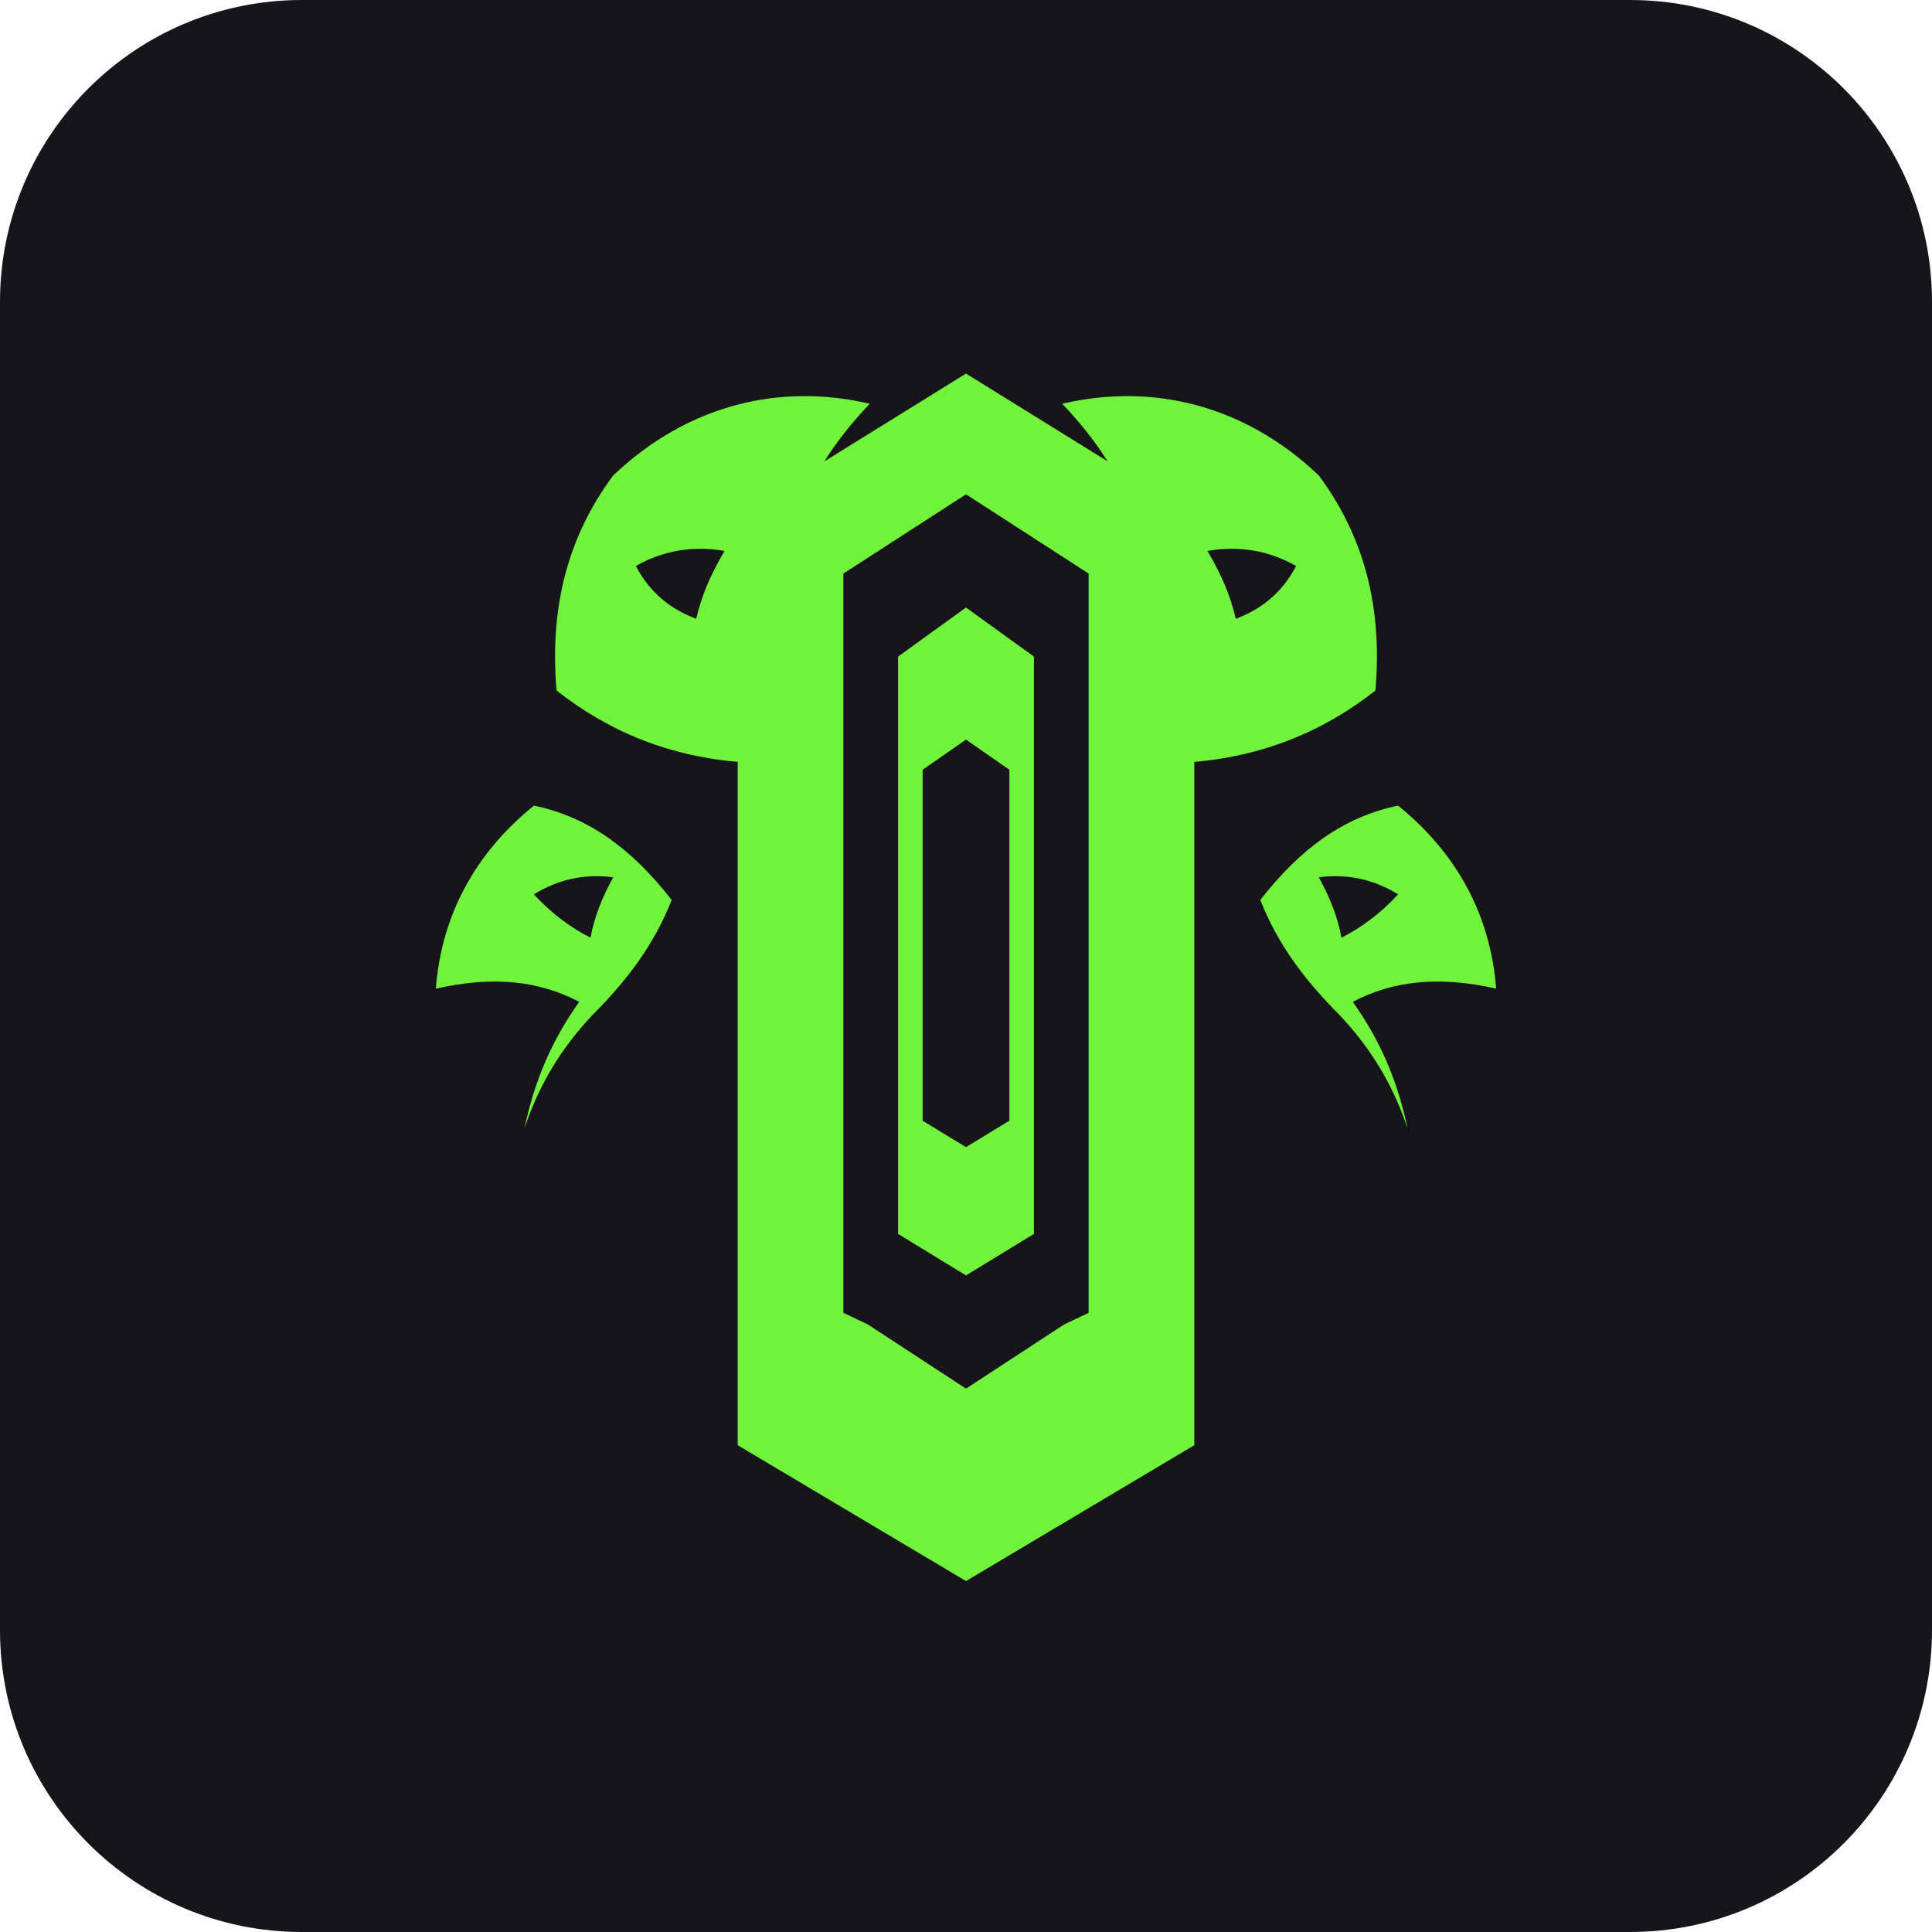
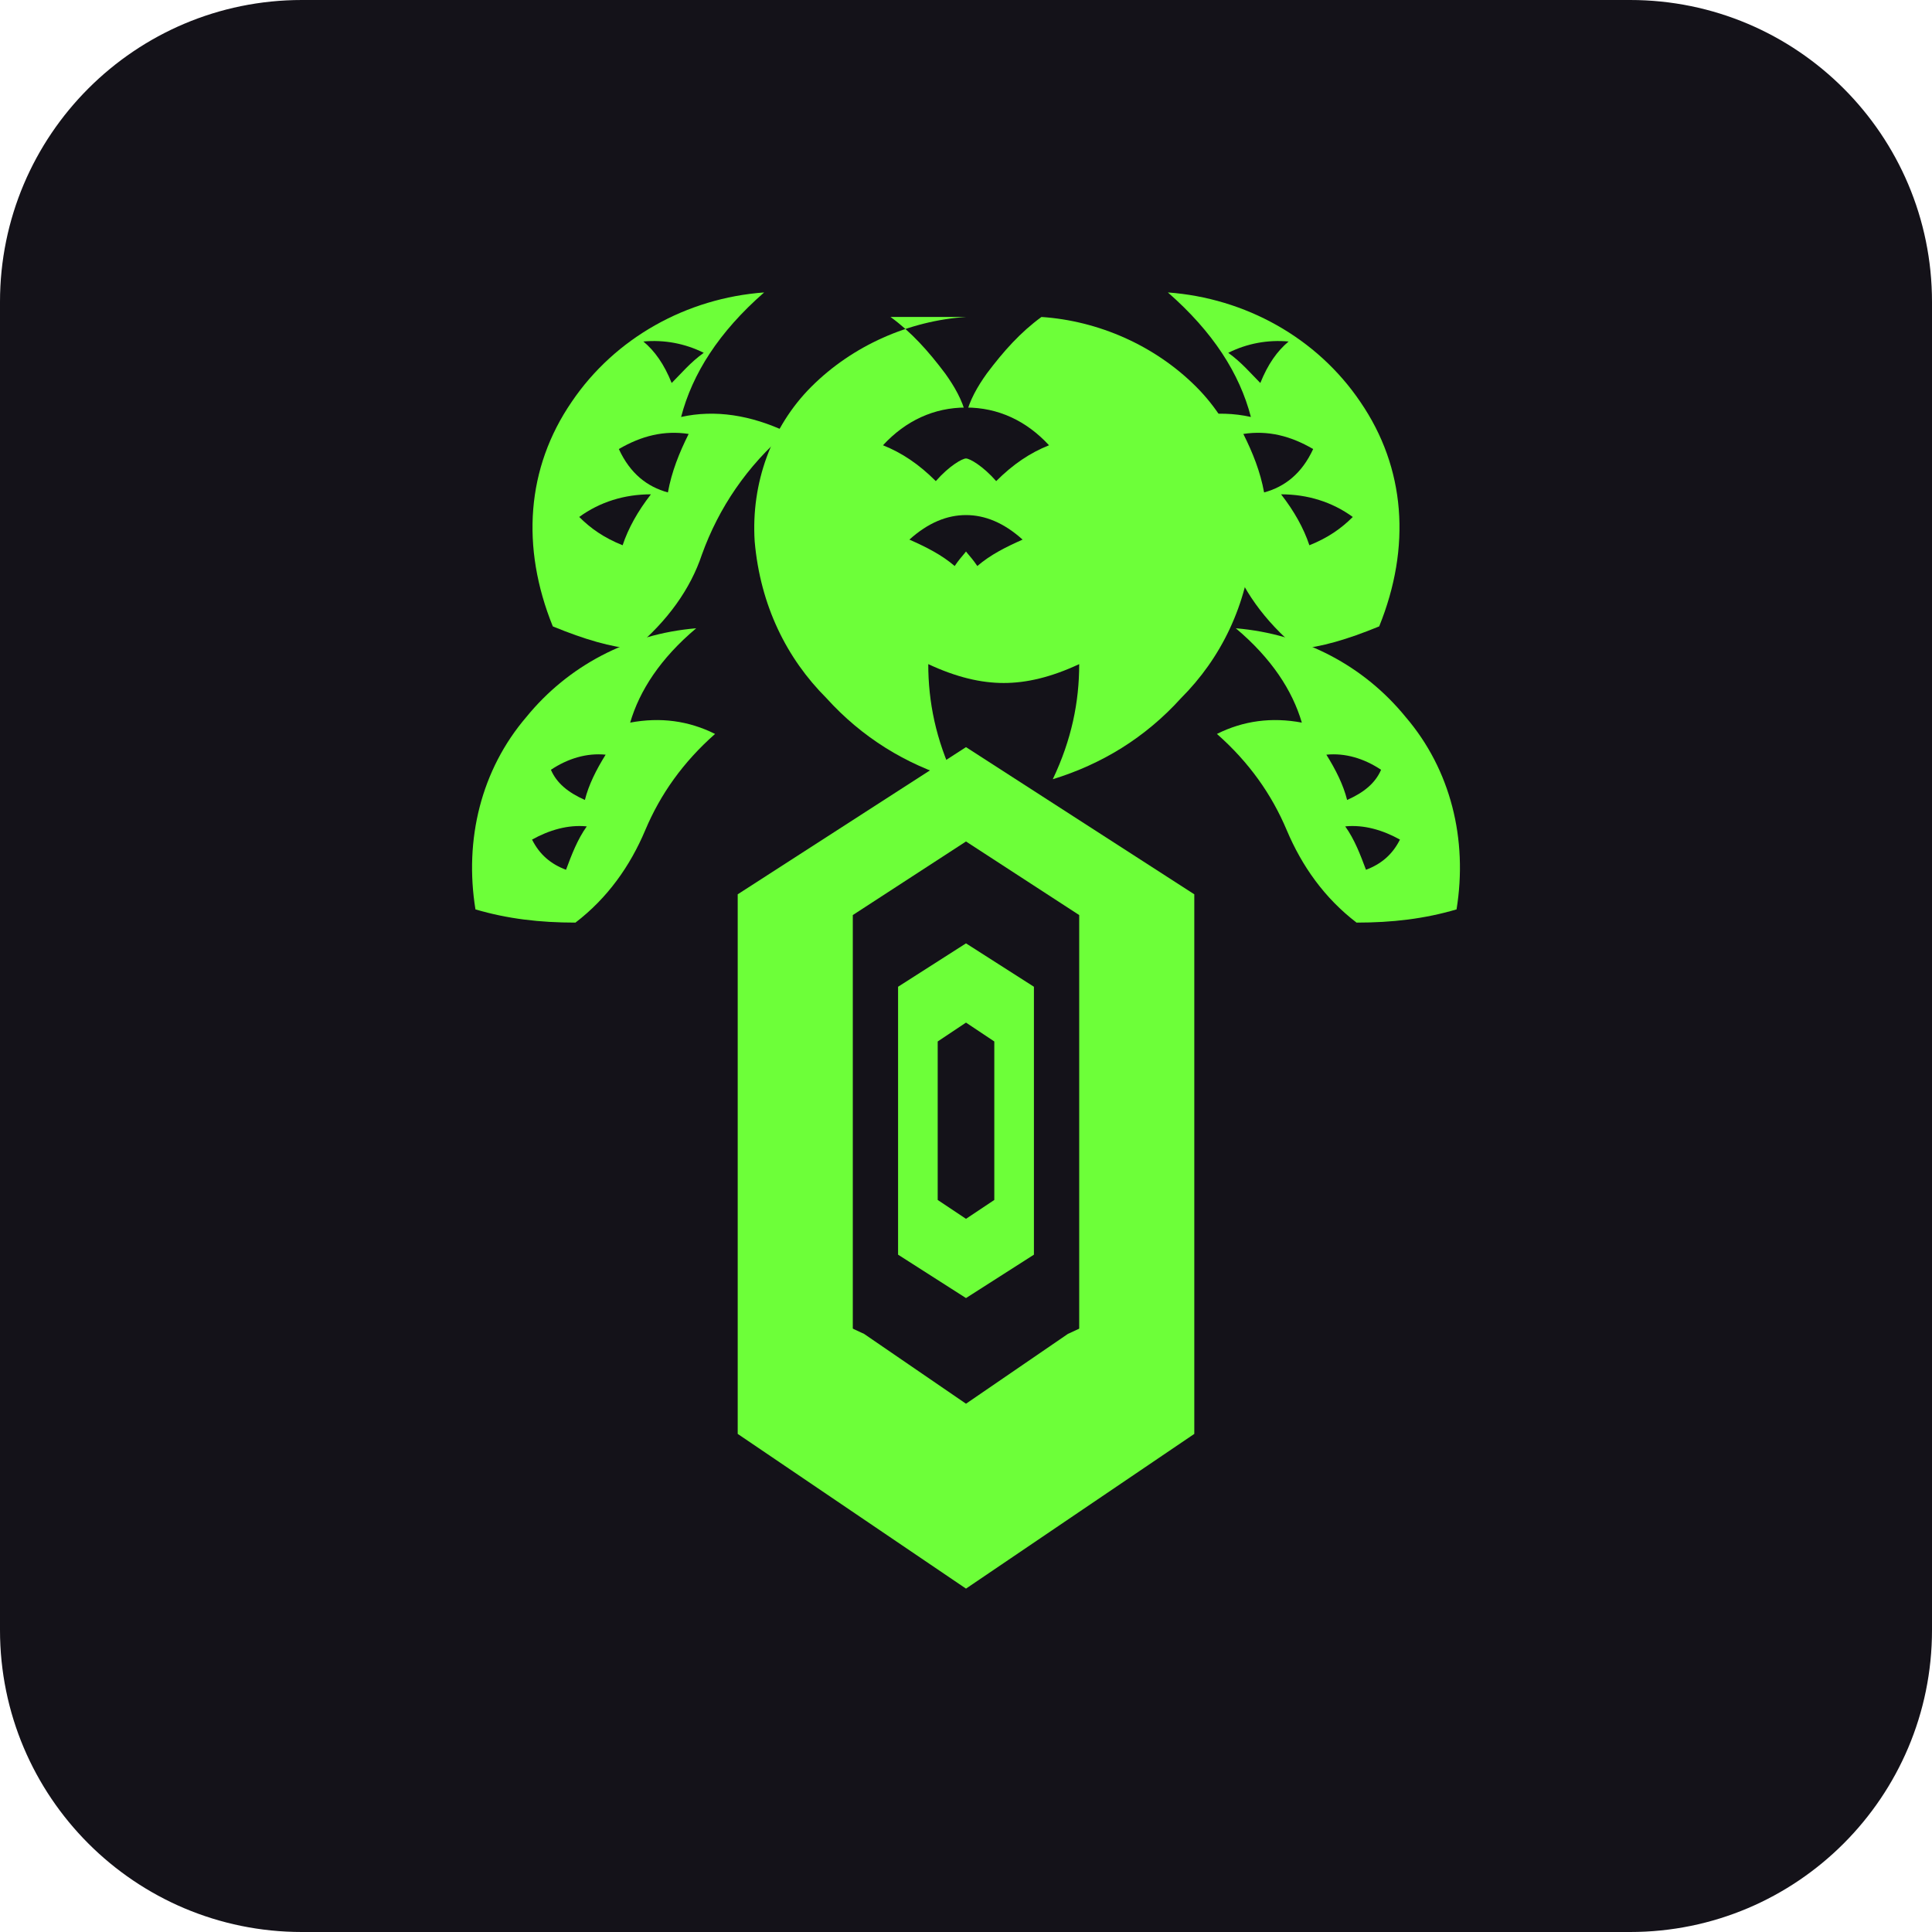
<svg xmlns="http://www.w3.org/2000/svg" width="1024" height="1024" viewBox="0 0 1024 1024" fill="none">
-   <rect width="1024" height="1024" rx="160" fill="#17151B" />
-   <g fill="#72F33B">
-     <path d="M325 252C365 214 414 203 461 214C441 235 429 255 423 275C443 269 463 270 482 277C461 298 448 319 439 343C430 366 415 387 393 404C355 401 323 388 295 366C291 320 302 283 325 252Z" />
-     <path d="M699 252C659 214 610 203 563 214C583 235 595 255 601 275C581 269 561 270 542 277C563 298 576 319 585 343C594 366 609 387 631 404C669 401 701 388 729 366C733 320 722 283 699 252Z" />
-     <path d="M283 427C252 452 234 485 231 524C262 517 286 520 307 531C292 552 283 574 278 598C286 574 298 555 314 538C333 519 347 500 356 477C335 450 312 433 283 427Z" />
-     <path d="M741 427C772 452 790 485 793 524C762 517 738 520 717 531C732 552 741 574 746 598C738 574 726 555 710 538C691 519 677 500 668 477C689 450 712 433 741 427Z" />
-     <path d="M512 198L391 273V766L512 838L633 766V273L512 198Z" />
-     <path d="M512 262L447 304V709L512 748L577 709V304L512 262Z" fill="#17151B" />
-     <path d="M512 322L476 348V654L512 676L548 654V348L512 322Z" fill="#72F33B" />
-     <path d="M512 392L489 408V594L512 608L535 594V408L512 392Z" fill="#17151B" />
-     <path d="M512 778L461 748L425 714L420 683L460 702L512 736L564 702L604 683L599 714L563 748L512 778Z" />
-   </g>
-   <g fill="#17151B">
-     <path d="M337 300C351 292 367 289 384 292C377 304 372 315 369 328C356 323 345 315 337 300Z" />
-     <path d="M687 300C673 292 657 289 640 292C647 304 652 315 655 328C668 323 679 315 687 300Z" />
-     <path d="M283 474C296 466 310 463 325 465C319 476 315 486 313 497C303 492 292 484 283 474Z" />
-     <path d="M741 474C728 466 714 463 699 465C705 476 709 486 711 497C721 492 732 484 741 474Z" />
-     <path d="M493 286C500 279 506 275 512 275C518 275 524 279 531 286C525 289 519 291 512 291C505 291 499 289 493 286Z" />
+   <rect width="1024" height="1024" rx="160" fill="#141219" />
+   <g fill="#6DFF39">
+     <path d="M512 168C482 170 452 183 430 205C409 226 398 256 400 287C403 321 417 349 438 370C457 391 480 405 506 413C496 392 492 372 492 352C507 359 520 362 532 362C544 362 557 359 572 352C572 372 568 392 558 413C584 405 607 391 626 370C647 349 661 321 664 287C666 256 655 226 634 205C612 183 582 170 552 168C541 176 532 186 523 198C518 205 514 212 512 220C510 212 506 205 501 198C492 186 483 176 472 168Z" />
+     <path d="M468 236C480 223 495 216 512 216C529 216 544 223 556 236C546 240 537 246 528 255C521 247 514 243 512 243C510 243 503 247 496 255C487 246 478 240 468 236Z" fill="#141219" />
+     <path d="M482 286C492 277 502 273 512 273C522 273 532 277 542 286C533 290 525 294 518 300C514 294 510 291 512 291C514 291 510 294 506 300C499 294 491 290 482 286Z" fill="#141219" />
+     <path d="M293 332C276 290 279 248 303 213C326 179 364 158 405 155C381 176 367 198 361 221C379 217 398 220 417 229C396 247 381 269 372 294C366 312 354 329 336 344C324 343 310 339 293 332Z" />
+     <path d="M328 238C340 231 352 228 365 230C360 240 356 250 354 261C343 258 334 251 328 238Z" fill="#141219" />
+     <path d="M356 203C352 193 347 186 341 181C352 180 363 182 373 187C366 192 361 198 356 203Z" fill="#141219" />
+     <path d="M307 274C318 266 331 262 345 262C338 271 333 280 330 289C320 285 313 280 307 274Z" fill="#141219" />
+     <path d="M731 332C748 290 745 248 721 213C698 179 660 158 619 155C643 176 657 198 663 221C645 217 626 220 607 229C628 247 643 269 652 294C658 312 670 329 688 344C700 343 714 339 731 332Z" />
+     <path d="M696 238C684 231 672 228 659 230C664 240 668 250 670 261C681 258 690 251 696 238Z" fill="#141219" />
+     <path d="M668 203C672 193 677 186 683 181C672 180 661 182 651 187C658 192 663 198 668 203Z" fill="#141219" />
+     <path d="M717 274C706 266 693 262 679 262C686 271 691 280 694 289C704 285 711 280 717 274Z" fill="#141219" />
+     <path d="M252 482C246 445 255 408 279 380C301 353 333 336 369 333C350 349 339 366 334 383C350 380 365 382 379 389C362 404 350 421 342 440C334 459 322 476 305 489C286 489 269 487 252 482Z" />
+     <path d="M292 408C301 402 311 399 321 400C316 408 312 416 310 424C301 420 295 415 292 408Z" fill="#141219" />
+     <path d="M282 445C291 440 301 437 311 438C306 445 303 453 300 461C292 458 286 453 282 445Z" fill="#141219" />
+     <path d="M772 482C778 445 769 408 745 380C723 353 691 336 655 333C674 349 685 366 690 383C674 380 659 382 645 389C662 404 674 421 682 440C690 459 702 476 719 489C738 489 755 487 772 482Z" />
+     <path d="M732 408C723 402 713 399 703 400C708 408 712 416 714 424C723 420 729 415 732 408Z" fill="#141219" />
+     <path d="M742 445C733 440 723 437 713 438C718 445 721 453 724 461C732 458 738 453 742 445Z" fill="#141219" />
+     <path d="M512 396L391 474V760L512 842L633 760V474L512 396Z" />
+     <path d="M512 446L452 485V721L512 759L572 721V485L512 446Z" fill="#141219" />
+     <path d="M512 500L476 523V665L512 688L548 665V523L512 500Z" fill="#6DFF39" />
+     <path d="M512 542L497 552V636L512 646L527 636V552L512 542Z" fill="#141219" />
+     <path d="M512 782L463 755L425 723L415 687L458 707L512 744L566 707L609 687L599 723L561 755L512 782Z" />
  </g>
</svg>
